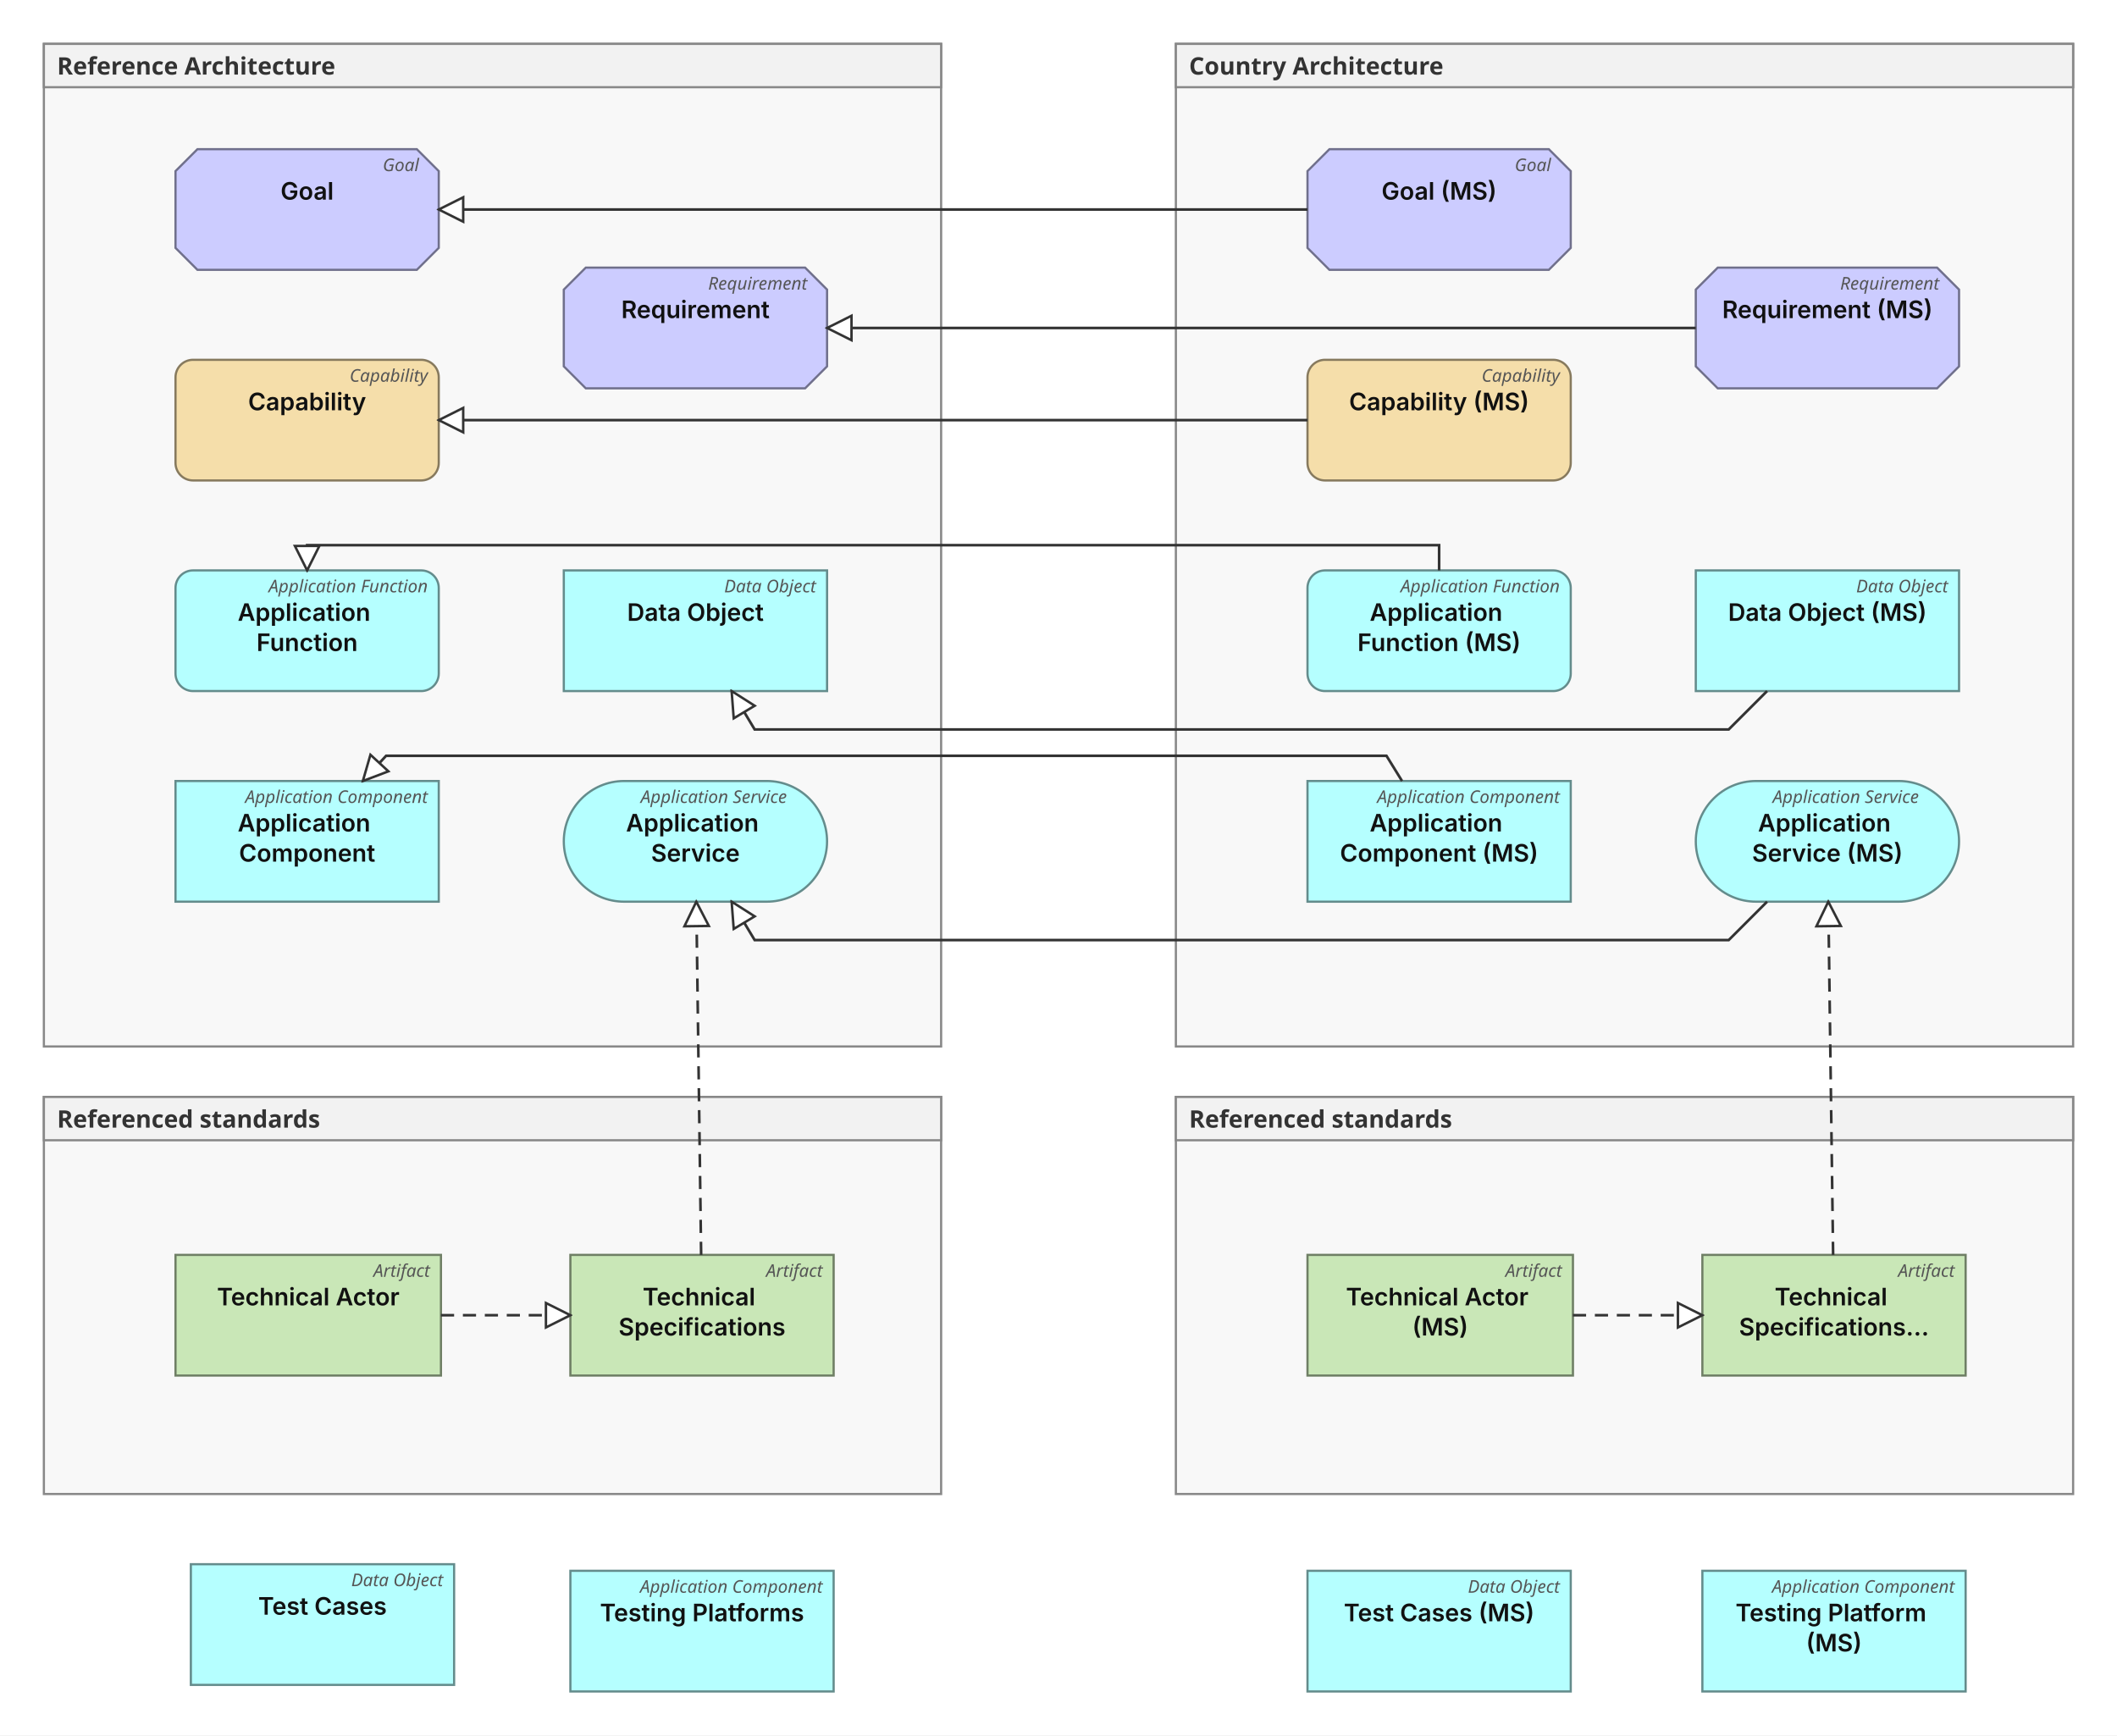
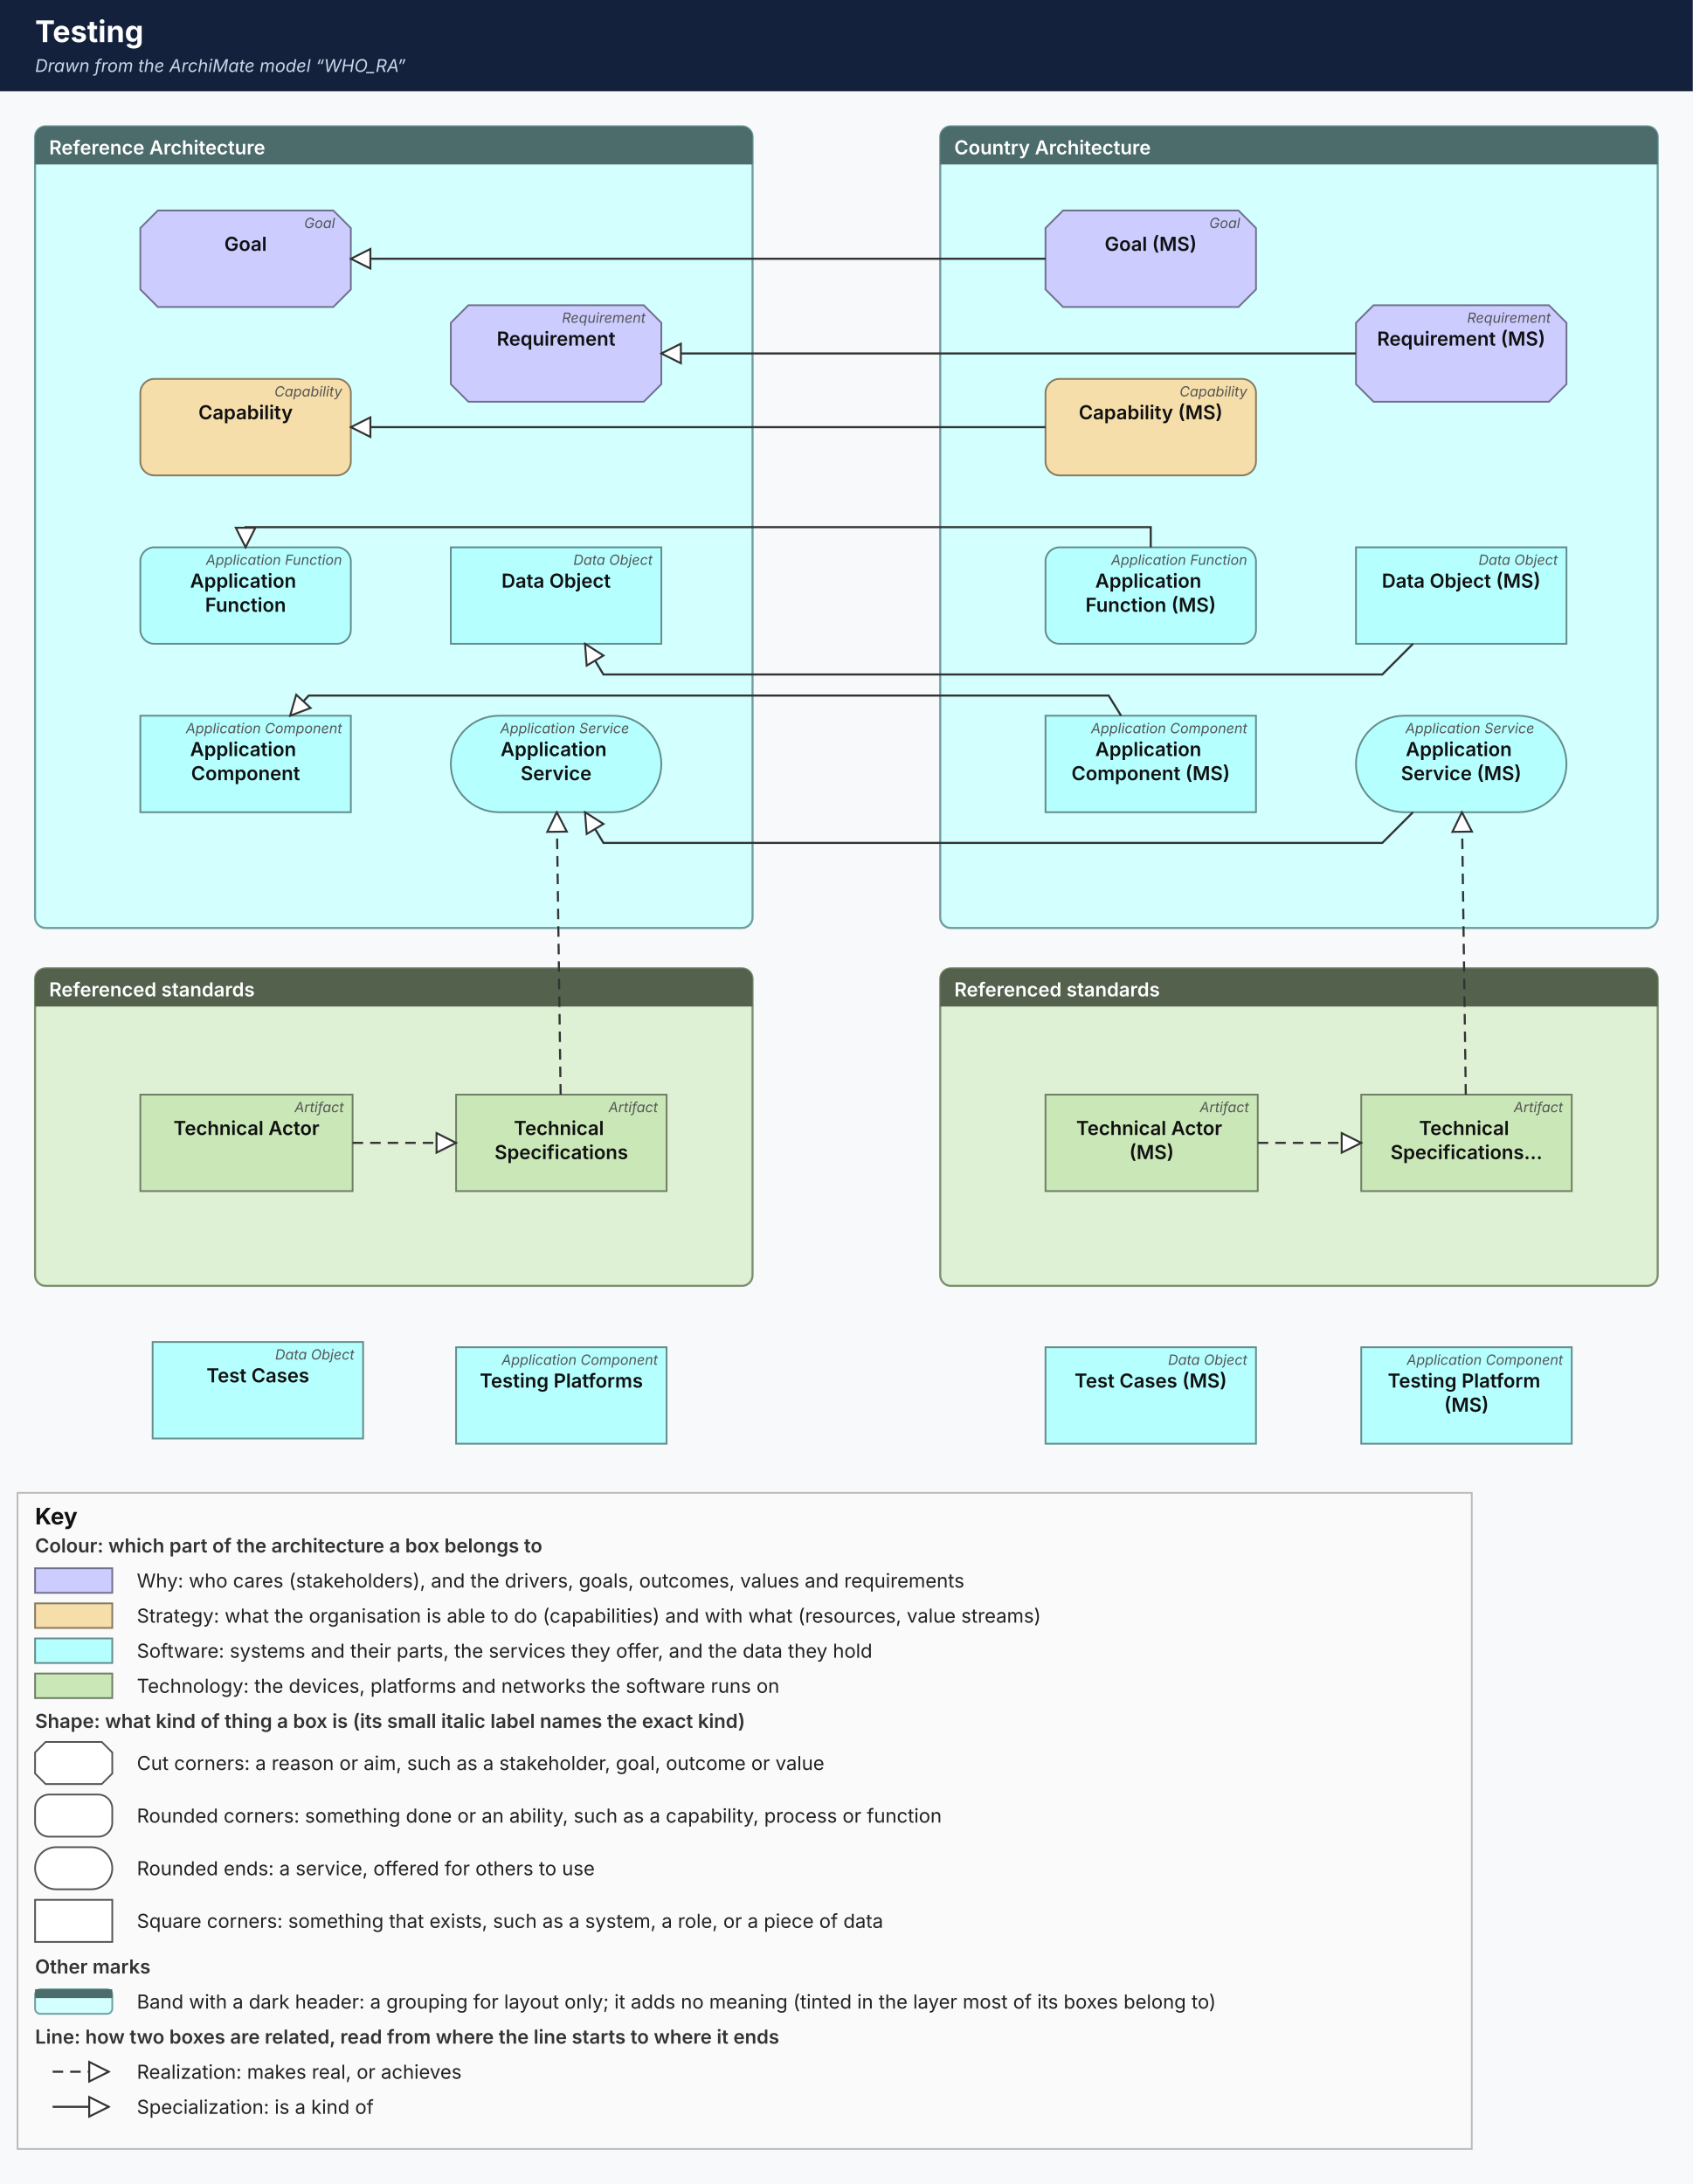
- <svg xmlns="http://www.w3.org/2000/svg" viewBox="328 76 965 791" width="965" height="791" role="img" aria-labelledby="av-title">
+ <svg xmlns="http://www.w3.org/2000/svg" viewBox="328 24 965 1245" width="965" height="1245" role="img" aria-labelledby="av-title">
  <style>
- .av-name{font:600 11px system-ui,-apple-system,"Segoe UI",sans-serif;fill:#111}
- .av-type{font:italic 8px system-ui,sans-serif;fill:#555}
- .av-group{font:600 11px system-ui,sans-serif;fill:#333}
- .av-note{font:10px system-ui,sans-serif;fill:#222}
- .av-rel{font:9px system-ui,sans-serif;fill:#333;paint-order:stroke;stroke:#fff;stroke-width:3px}
+ .av-name{font:600 11px Inter, "Segoe UI", system-ui, -apple-system, Helvetica, Arial, sans-serif;fill:#111}
+ .av-type{font:italic 8px Inter, "Segoe UI", system-ui, -apple-system, Helvetica, Arial, sans-serif;fill:#555}
+ .av-group{font:600 11px Inter, "Segoe UI", system-ui, -apple-system, Helvetica, Arial, sans-serif;fill:#333}
+ .av-note{font:10px Inter, "Segoe UI", system-ui, -apple-system, Helvetica, Arial, sans-serif;fill:#222}
+ .av-key{font:11px Inter, "Segoe UI", system-ui, -apple-system, Helvetica, Arial, sans-serif;fill:#222}
+ .av-keyh{font:600 11px Inter, "Segoe UI", system-ui, -apple-system, Helvetica, Arial, sans-serif;fill:#333}
+ .av-keyt{font:700 13px Inter, "Segoe UI", system-ui, -apple-system, Helvetica, Arial, sans-serif;fill:#111}
+ .av-rel{font:9px Inter, "Segoe UI", system-ui, -apple-system, Helvetica, Arial, sans-serif;fill:#333;paint-order:stroke;stroke:#fff;stroke-width:3px}
a:hover rect,a:hover polygon,a:focus rect,a:focus polygon{stroke:#06c;stroke-width:2.5}
</style>
  <defs>
    <marker id="arrow-open" viewBox="0 0 12 12" refX="11" refY="6" markerWidth="11" markerHeight="11" orient="auto-start-reverse" markerUnits="userSpaceOnUse">
      <path d="M1 1 L11 6 L1 11" fill="none" stroke="#333" stroke-width="1.3" />
    </marker>
    <marker id="arrow-filled" viewBox="0 0 12 12" refX="11" refY="6" markerWidth="11" markerHeight="11" orient="auto-start-reverse" markerUnits="userSpaceOnUse">
      <path d="M1 1 L11 6 L1 11 Z" fill="#333" />
    </marker>
    <marker id="arrow-small" viewBox="0 0 10 10" refX="9" refY="5" markerWidth="8" markerHeight="8" orient="auto-start-reverse" markerUnits="userSpaceOnUse">
      <path d="M1 1 L9 5 L1 9" fill="none" stroke="#333" stroke-width="1.2" />
    </marker>
    <marker id="triangle-hollow" viewBox="0 0 14 14" refX="13" refY="7" markerWidth="13" markerHeight="13" orient="auto-start-reverse" markerUnits="userSpaceOnUse">
      <path d="M1 1 L13 7 L1 13 Z" fill="#fff" stroke="#333" stroke-width="1.2" />
    </marker>
    <marker id="diamond-filled" viewBox="0 0 16 10" refX="1" refY="5" markerWidth="16" markerHeight="10" orient="auto-start-reverse" markerUnits="userSpaceOnUse">
      <path d="M1 5 L8 1 L15 5 L8 9 Z" fill="#333" />
    </marker>
    <marker id="diamond-hollow" viewBox="0 0 16 10" refX="1" refY="5" markerWidth="16" markerHeight="10" orient="auto-start-reverse" markerUnits="userSpaceOnUse">
      <path d="M1 5 L8 1 L15 5 L8 9 Z" fill="#fff" stroke="#333" stroke-width="1.2" />
    </marker>
    <marker id="dot" viewBox="0 0 8 8" refX="4" refY="4" markerWidth="7" markerHeight="7" orient="auto" markerUnits="userSpaceOnUse">
      <circle cx="4" cy="4" r="3.2" fill="#333" />
    </marker>
    <pattern id="missing" width="8" height="8" patternUnits="userSpaceOnUse" patternTransform="rotate(45)">
      <rect width="8" height="8" fill="#fff" />
      <line x1="0" y1="0" x2="0" y2="8" stroke="#d33" stroke-width="2" />
    </pattern>
  </defs>
-   <rect x="328" y="76" width="965" height="791" fill="#fff" />
+   <rect x="328" y="24" width="965" height="1245" fill="#f8f9fb" />
+   <rect x="328" y="24" width="965" height="52" fill="#14213d" />
+   <text x="348" y="48" style="font:700 17px Inter, &quot;Segoe UI&quot;, system-ui, -apple-system, Helvetica, Arial, sans-serif;fill:#fff">Testing</text>
+   <text x="348" y="65" style="font:italic 10px Inter, &quot;Segoe UI&quot;, system-ui, -apple-system, Helvetica, Arial, sans-serif;fill:#c9d6e6">Drawn from the ArchiMate model “WHO_RA”</text>
  <g class="av-g">
-     <rect x="348" y="96" width="409" height="457" fill="#f2f2f2" fill-opacity=".55" stroke="#888" />
-     <rect x="348" y="96" width="409" height="19.75" fill="#f2f2f2" stroke="#888" />
-     <text class="av-group" x="354" y="110">Reference Architecture</text>
-   </g>
-   <a href="../../../en/dpi-h-ra/archimate/0.2.0/elements/id-384c8580e53c4ea5beb6363bf28dcfbc/" target="_top">
+     <rect x="348" y="96" width="409" height="457" rx="6" fill="#d3ffff" stroke="#709e9e" stroke-width="1.2" />
+     <path d="M348 102 a6 6 0 0 1 6 -6 h397 a6 6 0 0 1 6 6 v15.75 h-409 z" fill="#4c6b6b" />
+     <text class="av-group" x="356" y="112" style="fill:#fff">Reference Architecture</text>
+   </g>
+   <a href="../../../en/dpi-h-ra/archimate/0.2.0/elements/application-function/" target="_top">
    <rect x="408" y="336" width="120" height="55" rx="8" fill="#b5ffff" stroke="#648c8c" stroke-width="1" />
    <text class="av-type" x="523" y="346" text-anchor="end">Application Function</text>
    <text class="av-name" x="468" y="359" text-anchor="middle">
      <tspan x="468" dy="0">Application</tspan>
      <tspan x="468" dy="13.75">Function</tspan>
    </text>
  </a>
-   <a href="../../../en/dpi-h-ra/archimate/0.2.0/elements/id-c44b3bdd9ad54f52b96fa91a26e43ffa/" target="_top">
+   <a href="../../../en/dpi-h-ra/archimate/0.2.0/elements/capability/" target="_top">
    <rect x="408" y="240" width="120" height="55" rx="8" fill="#f5deaa" stroke="#877a5e" stroke-width="1" />
    <text class="av-type" x="523" y="250" text-anchor="end">Capability</text>
    <text class="av-name" x="468" y="263" text-anchor="middle">
      <tspan x="468" dy="0">Capability</tspan>
    </text>
  </a>
-   <a href="../../../en/dpi-h-ra/archimate/0.2.0/elements/id-328298d1c8ba42b990a1dbfa98aa61d1/" target="_top">
+   <a href="../../../en/dpi-h-ra/archimate/0.2.0/elements/data-object/" target="_top">
    <rect x="585" y="336" width="120" height="55" fill="#b5ffff" stroke="#648c8c" stroke-width="1" />
    <text class="av-type" x="700" y="346" text-anchor="end">Data Object</text>
    <text class="av-name" x="645" y="359" text-anchor="middle">
      <tspan x="645" dy="0">Data Object</tspan>
    </text>
  </a>
-   <a href="../../../en/dpi-h-ra/archimate/0.2.0/elements/id-c7f3e7fb79cf41c7800c4e55f1c58c28/" target="_top">
+   <a href="../../../en/dpi-h-ra/archimate/0.2.0/elements/goal/" target="_top">
    <polygon points="418,144 518,144 528,154 528,189 518,199 418,199 408,189 408,154" fill="#ccccff" stroke="#70708c" stroke-width="1" />
    <text class="av-type" x="519" y="154" text-anchor="end">Goal</text>
    <text class="av-name" x="468" y="167" text-anchor="middle">
      <tspan x="468" dy="0">Goal</tspan>
    </text>
  </a>
-   <a href="../../../en/dpi-h-ra/archimate/0.2.0/elements/id-06a686015daa4e74ae13f09be6233bcc/" target="_top">
+   <a href="../../../en/dpi-h-ra/archimate/0.2.0/elements/application-component/" target="_top">
    <rect x="408" y="432" width="120" height="55" fill="#b5ffff" stroke="#648c8c" stroke-width="1" />
    <text class="av-type" x="523" y="442" text-anchor="end">Application Component</text>
    <text class="av-name" x="468" y="455" text-anchor="middle">
      <tspan x="468" dy="0">Application</tspan>
      <tspan x="468" dy="13.75">Component</tspan>
    </text>
  </a>
-   <a href="../../../en/dpi-h-ra/archimate/0.2.0/elements/id-da5857c8f259436f9d1519e4cbdb304d/" target="_top">
+   <a href="../../../en/dpi-h-ra/archimate/0.2.0/elements/application-service/" target="_top">
    <rect x="585" y="432" width="120" height="55" rx="27.5" fill="#b5ffff" stroke="#648c8c" stroke-width="1" />
    <text class="av-type" x="686.667" y="442" text-anchor="end">Application Service</text>
    <text class="av-name" x="645" y="455" text-anchor="middle">
      <tspan x="645" dy="0">Application</tspan>
      <tspan x="645" dy="13.75">Service</tspan>
    </text>
  </a>
-   <a href="../../../en/dpi-h-ra/archimate/0.2.0/elements/id-7c4aa5d973524c54b9e683629b9a0f43/" target="_top">
+   <a href="../../../en/dpi-h-ra/archimate/0.2.0/elements/requirement/" target="_top">
    <polygon points="595,198 695,198 705,208 705,243 695,253 595,253 585,243 585,208" fill="#ccccff" stroke="#70708c" stroke-width="1" />
    <text class="av-type" x="696" y="208" text-anchor="end">Requirement</text>
    <text class="av-name" x="645" y="221" text-anchor="middle">
      <tspan x="645" dy="0">Requirement</tspan>
    </text>
  </a>
  <g class="av-g">
-     <rect x="348" y="576" width="409" height="181" fill="#f2f2f2" fill-opacity=".55" stroke="#888" />
-     <rect x="348" y="576" width="409" height="19.75" fill="#f2f2f2" stroke="#888" />
-     <text class="av-group" x="354" y="590">Referenced standards</text>
-   </g>
-   <a href="../../../en/dpi-h-ra/archimate/0.2.0/elements/id-186a0c7db2ca407c9b0dbf34b54e2092/" target="_top">
+     <rect x="348" y="576" width="409" height="181" rx="6" fill="#dff1d4" stroke="#7d8f71" stroke-width="1.2" />
+     <path d="M348 582 a6 6 0 0 1 6 -6 h397 a6 6 0 0 1 6 6 v15.75 h-409 z" fill="#54614d" />
+     <text class="av-group" x="356" y="592" style="fill:#fff">Referenced standards</text>
+   </g>
+   <a href="../../../en/dpi-h-ra/archimate/0.2.0/elements/technical-specifications/" target="_top">
    <rect x="588" y="648" width="120" height="55" fill="#c9e7b7" stroke="#6f7f65" stroke-width="1" />
    <text class="av-type" x="703" y="658" text-anchor="end">Artifact</text>
    <text class="av-name" x="648" y="671" text-anchor="middle">
      <tspan x="648" dy="0">Technical</tspan>
      <tspan x="648" dy="13.75">Specifications</tspan>
    </text>
  </a>
-   <a href="../../../en/dpi-h-ra/archimate/0.2.0/elements/id-6b325f78b6da4ea9a0004380de88ecd6/" target="_top">
+   <a href="../../../en/dpi-h-ra/archimate/0.2.0/elements/technical-actor/" target="_top">
    <rect x="408" y="648" width="121" height="55" fill="#c9e7b7" stroke="#6f7f65" stroke-width="1" />
    <text class="av-type" x="524" y="658" text-anchor="end">Artifact</text>
    <text class="av-name" x="468.5" y="671" text-anchor="middle">
      <tspan x="468.5" dy="0">Technical Actor</tspan>
    </text>
  </a>
  <g class="av-g">
-     <rect x="864" y="96" width="409" height="457" fill="#f2f2f2" fill-opacity=".55" stroke="#888" />
-     <rect x="864" y="96" width="409" height="19.75" fill="#f2f2f2" stroke="#888" />
-     <text class="av-group" x="870" y="110">Country Architecture</text>
-   </g>
-   <a href="../../../en/dpi-h-ra/archimate/0.2.0/elements/id-20f17fd0b4a043378ed9493a10d3201b/" target="_top">
+     <rect x="864" y="96" width="409" height="457" rx="6" fill="#d3ffff" stroke="#709e9e" stroke-width="1.2" />
+     <path d="M864 102 a6 6 0 0 1 6 -6 h397 a6 6 0 0 1 6 6 v15.75 h-409 z" fill="#4c6b6b" />
+     <text class="av-group" x="872" y="112" style="fill:#fff">Country Architecture</text>
+   </g>
+   <a href="../../../en/dpi-h-ra/archimate/0.2.0/elements/application-function-ms/" target="_top">
    <rect x="924" y="336" width="120" height="55" rx="8" fill="#b5ffff" stroke="#648c8c" stroke-width="1" />
    <text class="av-type" x="1039" y="346" text-anchor="end">Application Function</text>
    <text class="av-name" x="984" y="359" text-anchor="middle">
      <tspan x="984" dy="0">Application</tspan>
      <tspan x="984" dy="13.75">Function (MS)</tspan>
    </text>
  </a>
-   <a href="../../../en/dpi-h-ra/archimate/0.2.0/elements/id-b25140cdaa7f4dc4921053130b92106d/" target="_top">
+   <a href="../../../en/dpi-h-ra/archimate/0.2.0/elements/capability-ms/" target="_top">
    <rect x="924" y="240" width="120" height="55" rx="8" fill="#f5deaa" stroke="#877a5e" stroke-width="1" />
    <text class="av-type" x="1039" y="250" text-anchor="end">Capability</text>
    <text class="av-name" x="984" y="263" text-anchor="middle">
      <tspan x="984" dy="0">Capability (MS)</tspan>
    </text>
  </a>
-   <a href="../../../en/dpi-h-ra/archimate/0.2.0/elements/id-23f2ab3054dc41809958b5dad55fb9b2/" target="_top">
+   <a href="../../../en/dpi-h-ra/archimate/0.2.0/elements/data-object-ms/" target="_top">
    <rect x="1101" y="336" width="120" height="55" fill="#b5ffff" stroke="#648c8c" stroke-width="1" />
    <text class="av-type" x="1216" y="346" text-anchor="end">Data Object</text>
    <text class="av-name" x="1161" y="359" text-anchor="middle">
      <tspan x="1161" dy="0">Data Object (MS)</tspan>
    </text>
  </a>
-   <a href="../../../en/dpi-h-ra/archimate/0.2.0/elements/id-4a454b403ed94cbfb5aa957004b2a45c/" target="_top">
+   <a href="../../../en/dpi-h-ra/archimate/0.2.0/elements/goal-ms/" target="_top">
    <polygon points="934,144 1034,144 1044,154 1044,189 1034,199 934,199 924,189 924,154" fill="#ccccff" stroke="#70708c" stroke-width="1" />
    <text class="av-type" x="1035" y="154" text-anchor="end">Goal</text>
    <text class="av-name" x="984" y="167" text-anchor="middle">
      <tspan x="984" dy="0">Goal (MS)</tspan>
    </text>
  </a>
-   <a href="../../../en/dpi-h-ra/archimate/0.2.0/elements/id-4ae413338ff74ec6ac2c6938d091011f/" target="_top">
+   <a href="../../../en/dpi-h-ra/archimate/0.2.0/elements/application-component-ms/" target="_top">
    <rect x="924" y="432" width="120" height="55" fill="#b5ffff" stroke="#648c8c" stroke-width="1" />
    <text class="av-type" x="1039" y="442" text-anchor="end">Application Component</text>
    <text class="av-name" x="984" y="455" text-anchor="middle">
      <tspan x="984" dy="0">Application</tspan>
      <tspan x="984" dy="13.75">Component (MS)</tspan>
    </text>
  </a>
-   <a href="../../../en/dpi-h-ra/archimate/0.2.0/elements/id-0dfb39967d3046209bc5da6eb67581c5/" target="_top">
+   <a href="../../../en/dpi-h-ra/archimate/0.2.0/elements/application-service-ms/" target="_top">
    <rect x="1101" y="432" width="120" height="55" rx="27.5" fill="#b5ffff" stroke="#648c8c" stroke-width="1" />
    <text class="av-type" x="1202.667" y="442" text-anchor="end">Application Service</text>
    <text class="av-name" x="1161" y="455" text-anchor="middle">
      <tspan x="1161" dy="0">Application</tspan>
      <tspan x="1161" dy="13.75">Service (MS)</tspan>
    </text>
  </a>
-   <a href="../../../en/dpi-h-ra/archimate/0.2.0/elements/id-c05c63a2ca76468a8e72c41cb0b46ce8/" target="_top">
+   <a href="../../../en/dpi-h-ra/archimate/0.2.0/elements/requirement-ms/" target="_top">
    <polygon points="1111,198 1211,198 1221,208 1221,243 1211,253 1111,253 1101,243 1101,208" fill="#ccccff" stroke="#70708c" stroke-width="1" />
    <text class="av-type" x="1212" y="208" text-anchor="end">Requirement</text>
    <text class="av-name" x="1161" y="221" text-anchor="middle">
      <tspan x="1161" dy="0">Requirement (MS)</tspan>
    </text>
  </a>
  <g class="av-g">
-     <rect x="864" y="576" width="409" height="181" fill="#f2f2f2" fill-opacity=".55" stroke="#888" />
-     <rect x="864" y="576" width="409" height="19.75" fill="#f2f2f2" stroke="#888" />
-     <text class="av-group" x="870" y="590">Referenced standards</text>
-   </g>
-   <a href="../../../en/dpi-h-ra/archimate/0.2.0/elements/id-a43b3b502e1848769e7e45c621679056/" target="_top">
+     <rect x="864" y="576" width="409" height="181" rx="6" fill="#dff1d4" stroke="#7d8f71" stroke-width="1.2" />
+     <path d="M864 582 a6 6 0 0 1 6 -6 h397 a6 6 0 0 1 6 6 v15.75 h-409 z" fill="#54614d" />
+     <text class="av-group" x="872" y="592" style="fill:#fff">Referenced standards</text>
+   </g>
+   <a href="../../../en/dpi-h-ra/archimate/0.2.0/elements/technical-specifications-ms/" target="_top">
    <rect x="1104" y="648" width="120" height="55" fill="#c9e7b7" stroke="#6f7f65" stroke-width="1" />
    <text class="av-type" x="1219" y="658" text-anchor="end">Artifact</text>
    <text class="av-name" x="1164" y="671" text-anchor="middle">
      <tspan x="1164" dy="0">Technical</tspan>
      <tspan x="1164" dy="13.75">Specifications…</tspan>
    </text>
  </a>
-   <a href="../../../en/dpi-h-ra/archimate/0.2.0/elements/id-c02fc8bc9b314d15a8140353605ff724/" target="_top">
+   <a href="../../../en/dpi-h-ra/archimate/0.2.0/elements/technical-actor-ms/" target="_top">
    <rect x="924" y="648" width="121" height="55" fill="#c9e7b7" stroke="#6f7f65" stroke-width="1" />
    <text class="av-type" x="1040" y="658" text-anchor="end">Artifact</text>
    <text class="av-name" x="984.5" y="671" text-anchor="middle">
      <tspan x="984.5" dy="0">Technical Actor</tspan>
      <tspan x="984.5" dy="13.75">(MS)</tspan>
    </text>
  </a>
-   <a href="../../../en/dpi-h-ra/archimate/0.2.0/elements/id-7c03cebca775460c8481d8c4729b127b/" target="_top">
+   <a href="../../../en/dpi-h-ra/archimate/0.2.0/elements/testing-platforms/" target="_top">
    <rect x="588" y="792" width="120" height="55" fill="#b5ffff" stroke="#648c8c" stroke-width="1" />
    <text class="av-type" x="703" y="802" text-anchor="end">Application Component</text>
    <text class="av-name" x="648" y="815" text-anchor="middle">
      <tspan x="648" dy="0">Testing Platforms</tspan>
    </text>
  </a>
-   <a href="../../../en/dpi-h-ra/archimate/0.2.0/elements/id-7319cede1f0146ee884a5a17ce85a3b6/" target="_top">
+   <a href="../../../en/dpi-h-ra/archimate/0.2.0/elements/testing-platform-ms/" target="_top">
    <rect x="1104" y="792" width="120" height="55" fill="#b5ffff" stroke="#648c8c" stroke-width="1" />
    <text class="av-type" x="1219" y="802" text-anchor="end">Application Component</text>
    <text class="av-name" x="1164" y="815" text-anchor="middle">
      <tspan x="1164" dy="0">Testing Platform</tspan>
      <tspan x="1164" dy="13.75">(MS)</tspan>
    </text>
  </a>
-   <a href="../../../en/dpi-h-ra/archimate/0.2.0/elements/id-9410790dc72a4831b7bdd40e85a8158d/" target="_top">
+   <a href="../../../en/dpi-h-ra/archimate/0.2.0/elements/test-cases/" target="_top">
    <rect x="415" y="789" width="120" height="55" fill="#b5ffff" stroke="#648c8c" stroke-width="1" />
    <text class="av-type" x="530" y="799" text-anchor="end">Data Object</text>
    <text class="av-name" x="475" y="812" text-anchor="middle">
      <tspan x="475" dy="0">Test Cases</tspan>
    </text>
  </a>
-   <a href="../../../en/dpi-h-ra/archimate/0.2.0/elements/id-0115ed19cda749078ae41e91e9895a7d/" target="_top">
+   <a href="../../../en/dpi-h-ra/archimate/0.2.0/elements/test-cases-ms/" target="_top">
    <rect x="924" y="792" width="120" height="55" fill="#b5ffff" stroke="#648c8c" stroke-width="1" />
    <text class="av-type" x="1039" y="802" text-anchor="end">Data Object</text>
    <text class="av-name" x="984" y="815" text-anchor="middle">
      <tspan x="984" dy="0">Test Cases (MS)</tspan>
    </text>
  </a>
  <a href="../../../en/dpi-h-ra/archimate/0.2.0/relationships/id-8dee45df7bc0451583511918ab632b6c/" target="_top">
    <path d="M647.6 648 L645.4 487" fill="none" stroke="#333" stroke-width="1.2" stroke-dasharray="6 4" marker-end="url(#triangle-hollow)" />
    <path d="M647.6 648 L645.4 487" fill="none" stroke="transparent" stroke-width="8" />
  </a>
  <a href="../../../en/dpi-h-ra/archimate/0.2.0/relationships/id-d043aec9e21c465695bc4c14d2ffa68d/" target="_top">
    <path d="M529 675.5 L588 675.5" fill="none" stroke="#333" stroke-width="1.2" stroke-dasharray="6 4" marker-end="url(#triangle-hollow)" />
    <path d="M529 675.5 L588 675.5" fill="none" stroke="transparent" stroke-width="8" />
  </a>
  <a href="../../../en/dpi-h-ra/archimate/0.2.0/relationships/id-fe6d43871e7c41c5a769e2c4cc65d5ab/" target="_top">
    <path d="M984 336 L984 324.5 L468 324.5 L468 336" fill="none" stroke="#333" stroke-width="1.2" marker-end="url(#triangle-hollow)" />
    <path d="M984 336 L984 324.5 L468 324.5 L468 336" fill="none" stroke="transparent" stroke-width="8" />
  </a>
  <a href="../../../en/dpi-h-ra/archimate/0.2.0/relationships/id-ed0869ffb3d3457089cebe5a88b51bdb/" target="_top">
    <path d="M924 267.5 L528 267.5" fill="none" stroke="#333" stroke-width="1.2" marker-end="url(#triangle-hollow)" />
    <path d="M924 267.5 L528 267.5" fill="none" stroke="transparent" stroke-width="8" />
  </a>
  <a href="../../../en/dpi-h-ra/archimate/0.2.0/relationships/id-66cfd8ca740a420e8dd366ce571d62ec/" target="_top">
    <path d="M1133.5 391 L1116 408.5 L672 408.5 L661.5 391" fill="none" stroke="#333" stroke-width="1.2" marker-end="url(#triangle-hollow)" />
    <path d="M1133.5 391 L1116 408.5 L672 408.5 L661.5 391" fill="none" stroke="transparent" stroke-width="8" />
  </a>
  <a href="../../../en/dpi-h-ra/archimate/0.2.0/relationships/id-87289d4072804d77abe5289b62433564/" target="_top">
    <path d="M924 171.5 L528 171.5" fill="none" stroke="#333" stroke-width="1.2" marker-end="url(#triangle-hollow)" />
    <path d="M924 171.5 L528 171.5" fill="none" stroke="transparent" stroke-width="8" />
  </a>
  <a href="../../../en/dpi-h-ra/archimate/0.2.0/relationships/id-71b07327f68746b48d58e7f5b27bba19/" target="_top">
    <path d="M967.1 432 L960 420.5 L504 420.5 L493.4 432" fill="none" stroke="#333" stroke-width="1.2" marker-end="url(#triangle-hollow)" />
    <path d="M967.1 432 L960 420.5 L504 420.5 L493.4 432" fill="none" stroke="transparent" stroke-width="8" />
  </a>
  <a href="../../../en/dpi-h-ra/archimate/0.2.0/relationships/id-b849784009744f58b2c55cda1263eaf4/" target="_top">
    <path d="M1133.5 487 L1116 504.5 L672 504.5 L661.5 487" fill="none" stroke="#333" stroke-width="1.2" marker-end="url(#triangle-hollow)" />
    <path d="M1133.5 487 L1116 504.5 L672 504.5 L661.5 487" fill="none" stroke="transparent" stroke-width="8" />
  </a>
  <a href="../../../en/dpi-h-ra/archimate/0.2.0/relationships/id-5c12f89c54ec4ed28bdf9b8d3da3fdd2/" target="_top">
    <path d="M1101 225.5 L705 225.5" fill="none" stroke="#333" stroke-width="1.2" marker-end="url(#triangle-hollow)" />
    <path d="M1101 225.5 L705 225.5" fill="none" stroke="transparent" stroke-width="8" />
  </a>
  <a href="../../../en/dpi-h-ra/archimate/0.2.0/relationships/id-f74863c5e1344fe681154c90fe8536bd/" target="_top">
    <path d="M1163.6 648 L1161.4 487" fill="none" stroke="#333" stroke-width="1.2" stroke-dasharray="6 4" marker-end="url(#triangle-hollow)" />
    <path d="M1163.6 648 L1161.4 487" fill="none" stroke="transparent" stroke-width="8" />
  </a>
  <a href="../../../en/dpi-h-ra/archimate/0.2.0/relationships/id-1f970f80ec094de180cf95899e8fb3ff/" target="_top">
    <path d="M1045 675.5 L1104 675.5" fill="none" stroke="#333" stroke-width="1.2" stroke-dasharray="6 4" marker-end="url(#triangle-hollow)" />
    <path d="M1045 675.5 L1104 675.5" fill="none" stroke="transparent" stroke-width="8" />
  </a>
+   <g class="av-legend">
+     <rect x="338" y="875" width="829" height="374" fill="#fafafa" stroke="#bbb" />
+     <text class="av-keyt" x="348" y="893">Key</text>
+     <text class="av-keyh" x="348" y="909">Colour: which part of the architecture a box belongs to</text>
+     <rect x="348" y="918" width="44" height="14" fill="#ccccff" stroke="#70708c" />
+     <text class="av-key" x="406" y="929">Why: who cares (stakeholders), and the drivers, goals, outcomes, values and requirements</text>
+     <rect x="348" y="938" width="44" height="14" fill="#f5deaa" stroke="#877a5e" />
+     <text class="av-key" x="406" y="949">Strategy: what the organisation is able to do (capabilities) and with what (resources, value streams)</text>
+     <rect x="348" y="958" width="44" height="14" fill="#b5ffff" stroke="#648c8c" />
+     <text class="av-key" x="406" y="969">Software: systems and their parts, the services they offer, and the data they hold</text>
+     <rect x="348" y="978" width="44" height="14" fill="#c9e7b7" stroke="#6f7f65" />
+     <text class="av-key" x="406" y="989">Technology: the devices, platforms and networks the software runs on</text>
+     <text class="av-keyh" x="348" y="1009">Shape: what kind of thing a box is (its small italic label names the exact kind)</text>
+     <polygon points="354,1017 386,1017 392,1023 392,1035 386,1041 354,1041 348,1035 348,1023" fill="#fff" stroke="#555" />
+     <text class="av-key" x="406" y="1033">Cut corners: a reason or aim, such as a stakeholder, goal, outcome or value</text>
+     <rect x="348" y="1047" width="44" height="24" rx="8" fill="#fff" stroke="#555" />
+     <text class="av-key" x="406" y="1063">Rounded corners: something done or an ability, such as a capability, process or function</text>
+     <rect x="348" y="1077" width="44" height="24" rx="12" fill="#fff" stroke="#555" />
+     <text class="av-key" x="406" y="1093">Rounded ends: a service, offered for others to use</text>
+     <rect x="348" y="1107" width="44" height="24" fill="#fff" stroke="#555" />
+     <text class="av-key" x="406" y="1123">Square corners: something that exists, such as a system, a role, or a piece of data</text>
+     <text class="av-keyh" x="348" y="1149">Other marks</text>
+     <rect x="348" y="1158" width="44" height="14" rx="3" fill="#d3ffff" stroke="#709e9e" />
+     <rect x="348" y="1158" width="44" height="5" fill="#4c6b6b" />
+     <text class="av-key" x="406" y="1169">Band with a dark header: a grouping for layout only; it adds no meaning (tinted in the layer most of its boxes belong to)</text>
+     <text class="av-keyh" x="348" y="1189">Line: how two boxes are related, read from where the line starts to where it ends</text>
+     <path d="M358 1205 L390 1205" fill="none" stroke="#333" stroke-width="1.2" stroke-dasharray="6 4" marker-end="url(#triangle-hollow)" />
+     <text class="av-key" x="406" y="1209">Realization: makes real, or achieves</text>
+     <path d="M358 1225 L390 1225" fill="none" stroke="#333" stroke-width="1.2" marker-end="url(#triangle-hollow)" />
+     <text class="av-key" x="406" y="1229">Specialization: is a kind of</text>
+   </g>
</svg>
